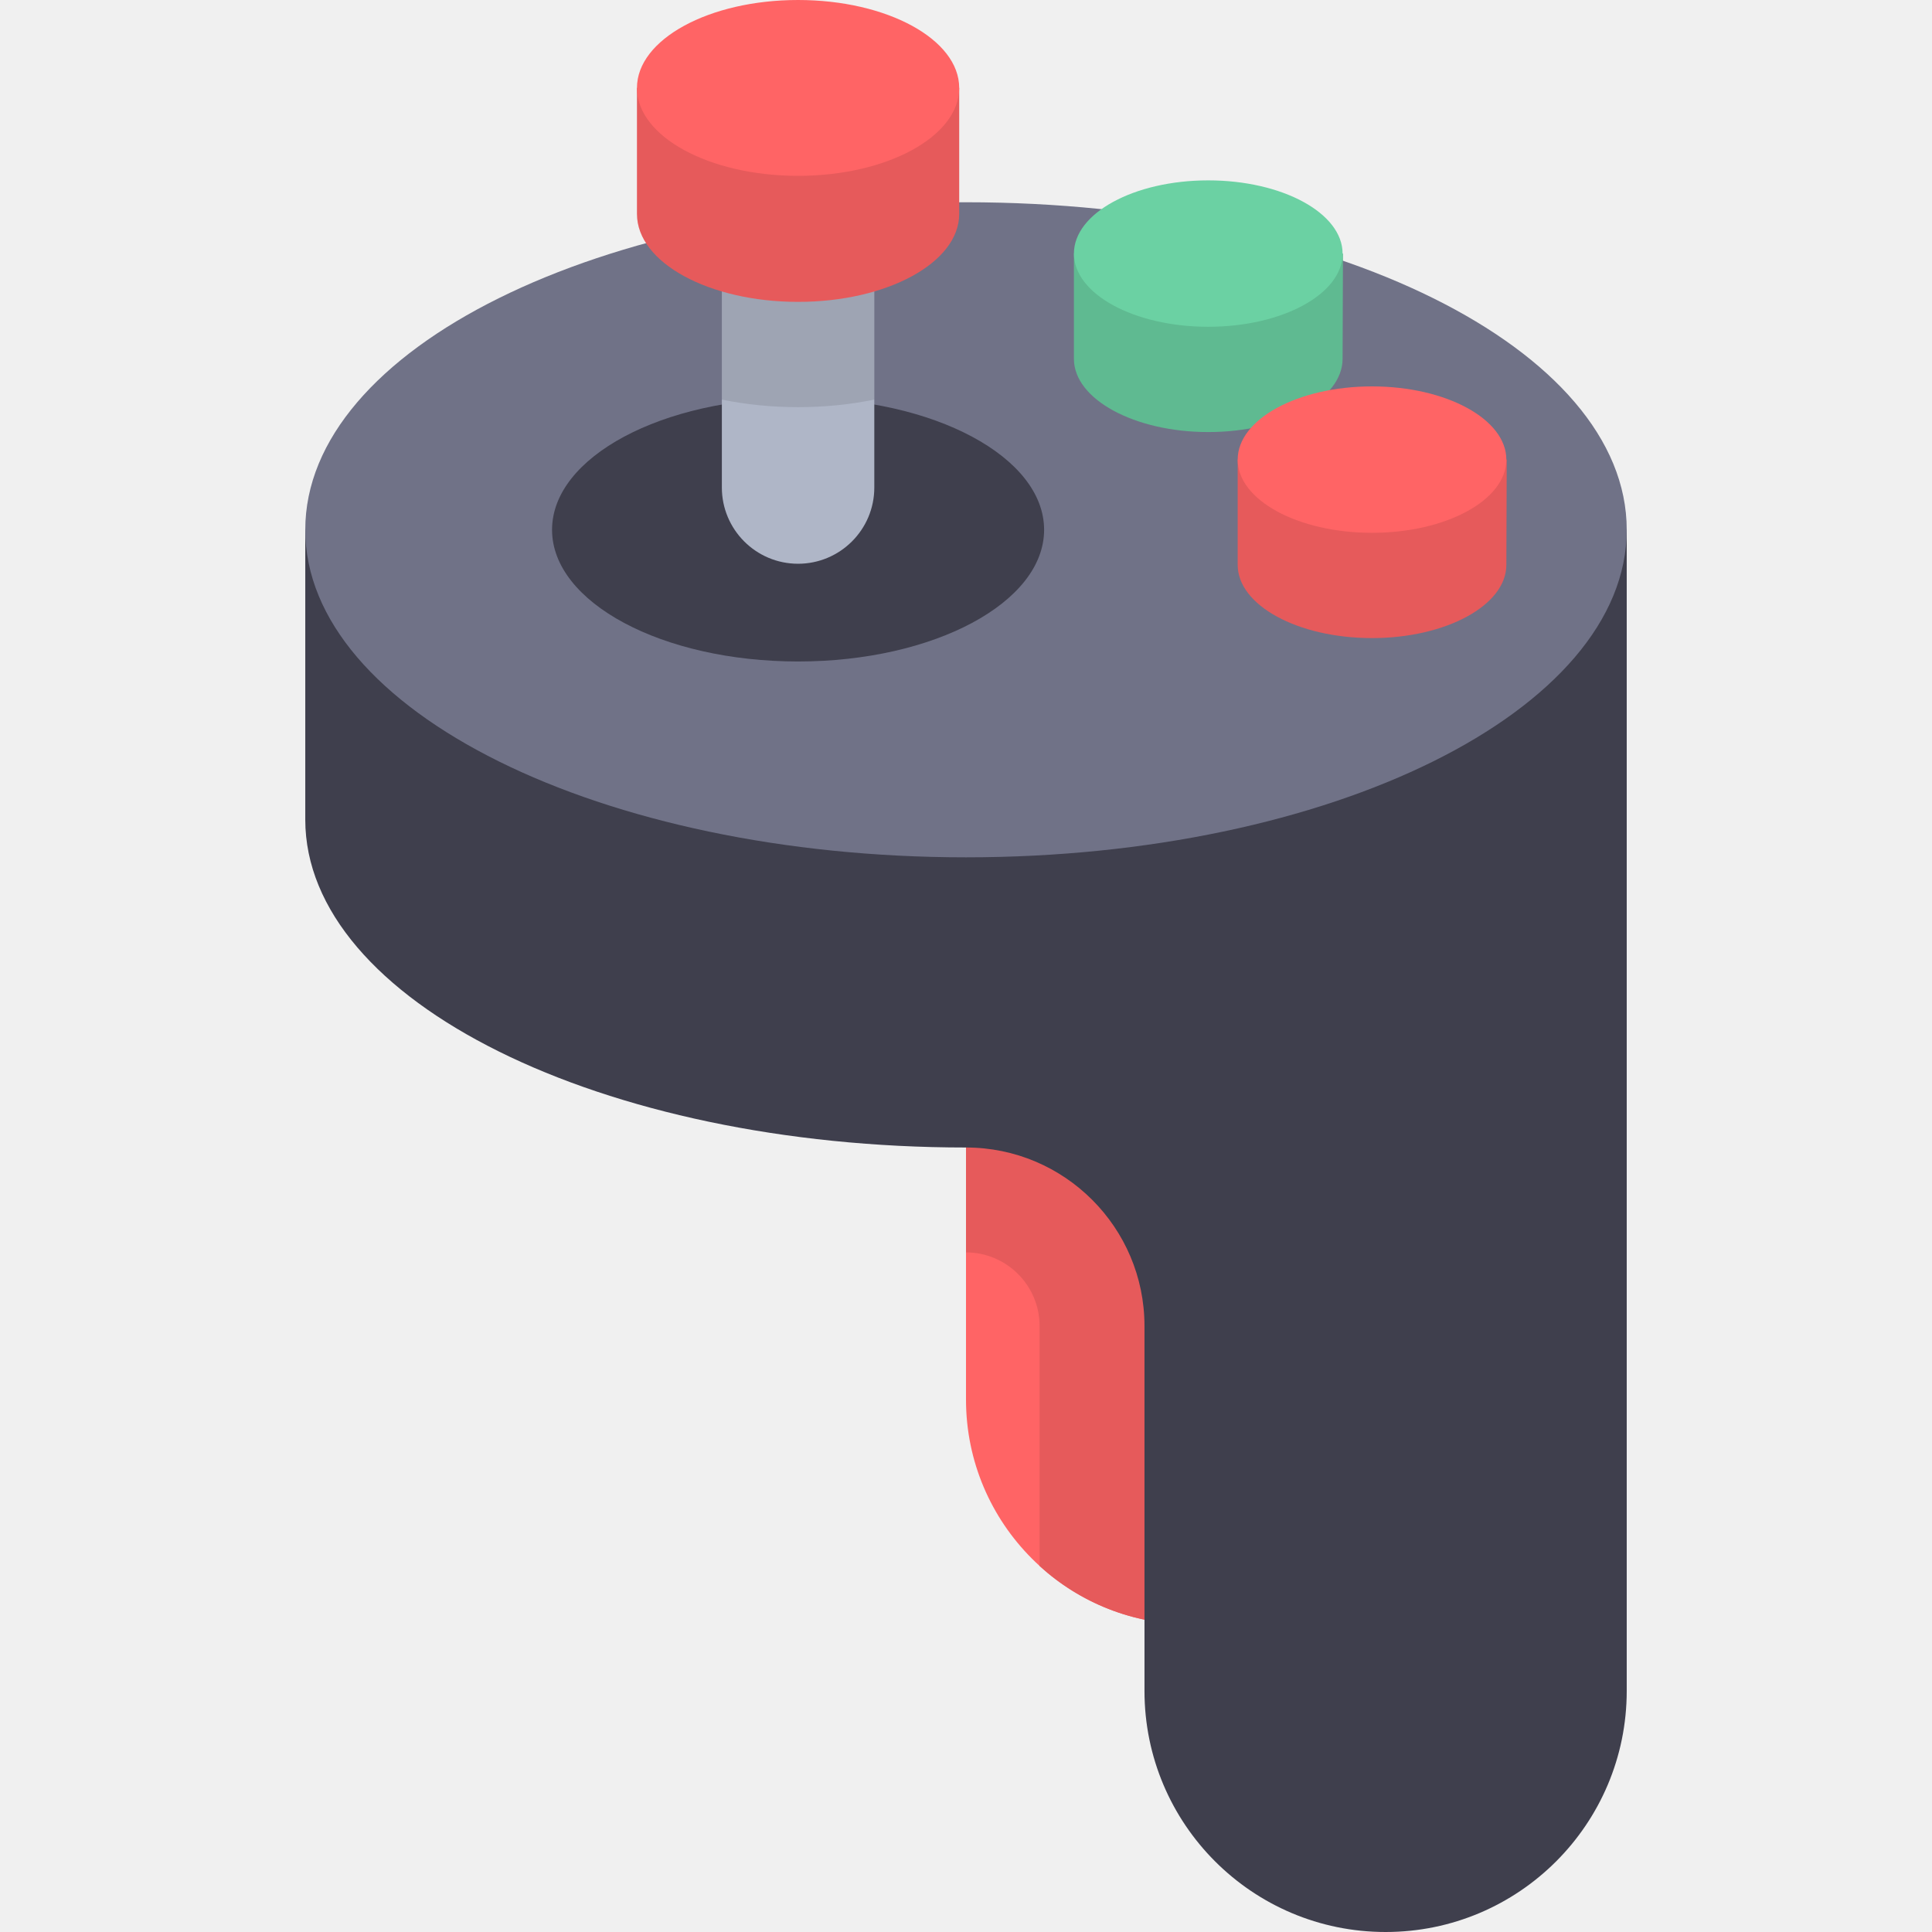
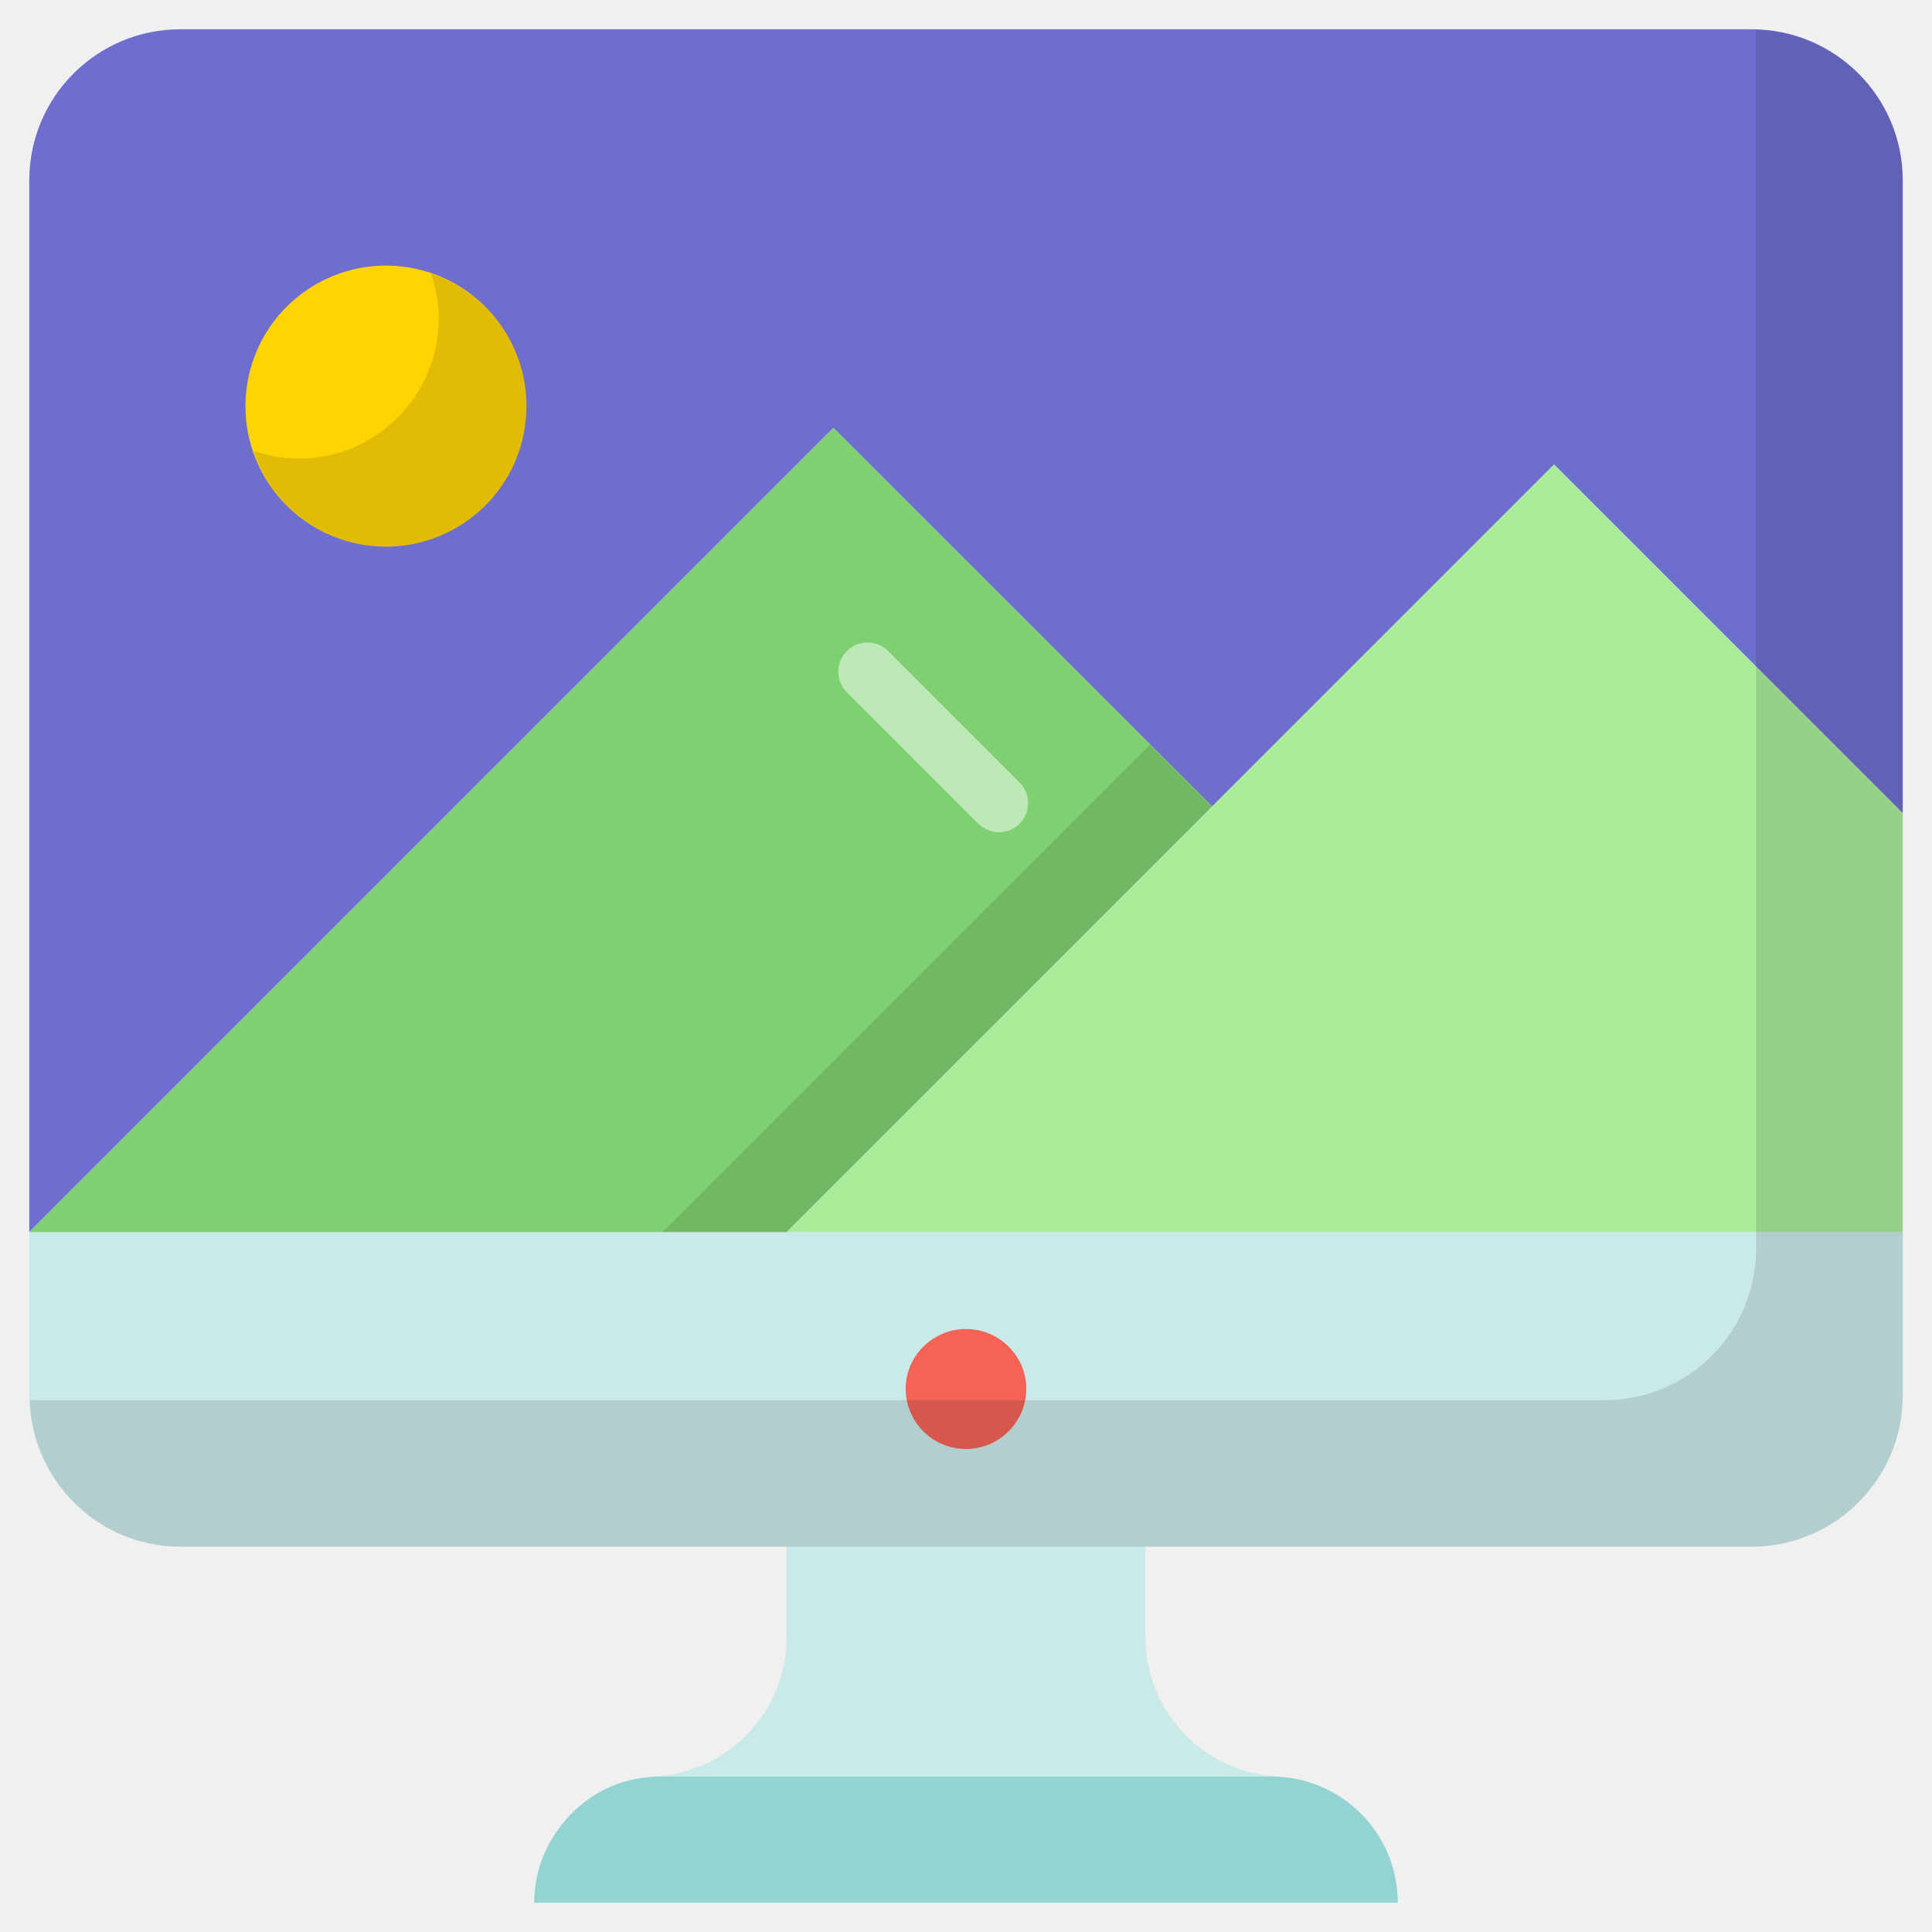
- <svg xmlns="http://www.w3.org/2000/svg" version="1.1" id="Layer_1" x="0px" y="0px" viewBox="0 0 512 512" style="enable-background:new 0 0 512 512;" xml:space="preserve">
-   <style type="text/css">
- 	.st0{fill:none;}
- 	.st1{fill:#FF6465;}
- 	.st2{fill:#E65A5B;}
- 	.st3{fill:#3F3F4D;}
- 	.st4{fill:#707287;}
- 	.st5{fill:#AFB6C7;}
- 	.st6{opacity:0.1;enable-background:new    ;}
- 	.st7{fill:#5FBA91;}
- 	.st8{fill:#6BD1A3;}
- </style>
-   <path class="st0" d="z" />
-   <path class="st1" d="M256,276.9v94c0,32.9,26.7,59.6,59.6,59.6h31.6V276.9H256z" />
-   <path class="st2" d="M256,331.9L256,331.9c10.7,0,19.5,8.7,19.5,19.5V415c10.6,9.7,24.7,15.5,40.1,15.5h31.6V276.9H256L256,331.9  L256,331.9z" />
-   <path class="st3" d="M80.9,140.4v76.8c0,48,78.4,86.9,175.1,86.9l0,0c26.1,0,47.3,21.2,47.3,47.3v96.7c0,35.3,28.6,63.9,63.9,63.9  l0,0c35.3,0,63.9-28.6,63.9-63.9V140.4H80.9z" />
-   <ellipse class="st4" cx="256" cy="140.4" rx="175.1" ry="86.8" />
-   <ellipse class="st3" cx="211.5" cy="140.4" rx="65.2" ry="34.9" />
-   <path class="st5" d="M191.3,36.9v92.3c0,11.1,9,20.2,20.2,20.2l0,0c11.1,0,20.2-9,20.2-20.2V36.9C231.6,36.9,191.3,36.9,191.3,36.9z  " />
-   <path class="st6" d="M191.3,105.9c6.4,1.3,13.1,2,20.2,2c7.1,0,13.8-0.7,20.2-2v-69h-40.4L191.3,105.9L191.3,105.9z" />
-   <path class="st2" d="M254.2,56.7c0,12.9-19.1,23.3-42.7,23.3s-42.7-10.4-42.7-23.3V23.3h85.4V56.7L254.2,56.7z" />
-   <ellipse class="st1" cx="211.5" cy="23.3" rx="42.7" ry="23.3" />
-   <path class="st7" d="M355.8,95.1c0,10.7-16,19.4-35.6,19.4s-35.6-8.7-35.6-19.4V67.2h71.3L355.8,95.1L355.8,95.1z" />
-   <ellipse class="st8" cx="320.2" cy="67.2" rx="35.6" ry="19.4" />
-   <path class="st2" d="M399.2,149.7c0,10.7-16,19.4-35.6,19.4c-19.7,0-35.6-8.7-35.6-19.4v-27.9h71.3L399.2,149.7L399.2,149.7z" />
-   <ellipse class="st1" cx="363.6" cy="121.8" rx="35.6" ry="19.4" />
-   <path class="st0" d="z" />
+ <svg xmlns="http://www.w3.org/2000/svg" version="1.1" width="512" height="512" x="0" y="0" viewBox="0 0 66 66" style="enable-background:new 0 0 512 512" xml:space="preserve" class="">
+   <g>
+     <path fill="#caeae9" d="M65 42.09v5.58a5.16 5.16 0 0 1-5.16 5.16H6.16A5.16 5.16 0 0 1 1 47.67v-5.58z" data-original="#caeae9" class="" />
+     <path fill="#f56356" d="M35.06 47.44c0 1.15-.94 2.06-2.06 2.06-1.13 0-2.06-.91-2.06-2.06 0-1.13.94-2.04 2.06-2.04 1.13 0 2.06.92 2.06 2.04z" data-original="#f56356" />
+     <path fill="#caeae9" d="M21.97 60.69h.14c2.63 0 4.76-2.13 4.76-4.76v-3.11h12.26v3.11c0 2.63 2.13 4.76 4.76 4.76h.14z" data-original="#caeae9" class="" />
+     <path fill="#93d3d1" d="M47.75 65h-29.5c0-1.18.49-2.26 1.27-3.04.78-.8 1.84-1.27 3.04-1.27h20.88A4.31 4.31 0 0 1 47.75 65z" data-original="#93d3d1" />
+     <path fill="#6e6ece" d="m41.41 27.55 11.68-11.68L65 27.78V6.16A5.16 5.16 0 0 0 59.84 1H6.16A5.16 5.16 0 0 0 1 6.16v35.93l27.47-27.47z" data-original="#6e6ece" class="" />
+     <path fill="#7fd070" d="M28.47 14.62 1 42.09h25.87l14.54-14.54z" data-original="#7fd070" />
+     <path fill="#abec9b" d="M65 27.78 53.09 15.87 41.41 27.55 26.87 42.09H65z" data-original="#abec9b" />
+     <circle cx="13.19" cy="13.87" r="4.8" fill="#ffd404" transform="rotate(-80.8 13.19 13.874)" data-original="#ffd404" />
+     <path d="M14.72 9.34c.16.48.27.99.27 1.53 0 2.65-2.15 4.8-4.8 4.8-.54 0-1.04-.11-1.53-.27.64 1.9 2.42 3.27 4.53 3.27 2.65 0 4.8-2.15 4.8-4.8 0-2.11-1.37-3.89-3.27-4.53z" opacity=".12" fill="#000000" data-original="#000000" class="" />
+     <path fill="#ffffff" d="M34.13 28.43c-.26 0-.51-.1-.71-.29l-4.49-4.49a.996.996 0 1 1 1.41-1.41l4.49 4.49a.996.996 0 0 1-.7 1.7z" opacity=".5" data-original="#ffffff" />
+     <path d="m26.87 42.09 14.54-14.54-2.12-2.12-16.66 16.66z" opacity=".12" fill="#000000" data-original="#000000" class="" />
+     <path d="M59.98 1.02c0 .05.01.09.01.14v41.5c0 2.85-2.31 5.17-5.16 5.17H1.16c-.05 0-.09-.01-.14-.01.08 2.78 2.35 5.02 5.14 5.02h53.68c2.85 0 5.16-2.32 5.16-5.17V6.16c0-2.8-2.24-5.07-5.02-5.14z" opacity=".12" fill="#000000" data-original="#000000" class="" />
+   </g>
</svg>
